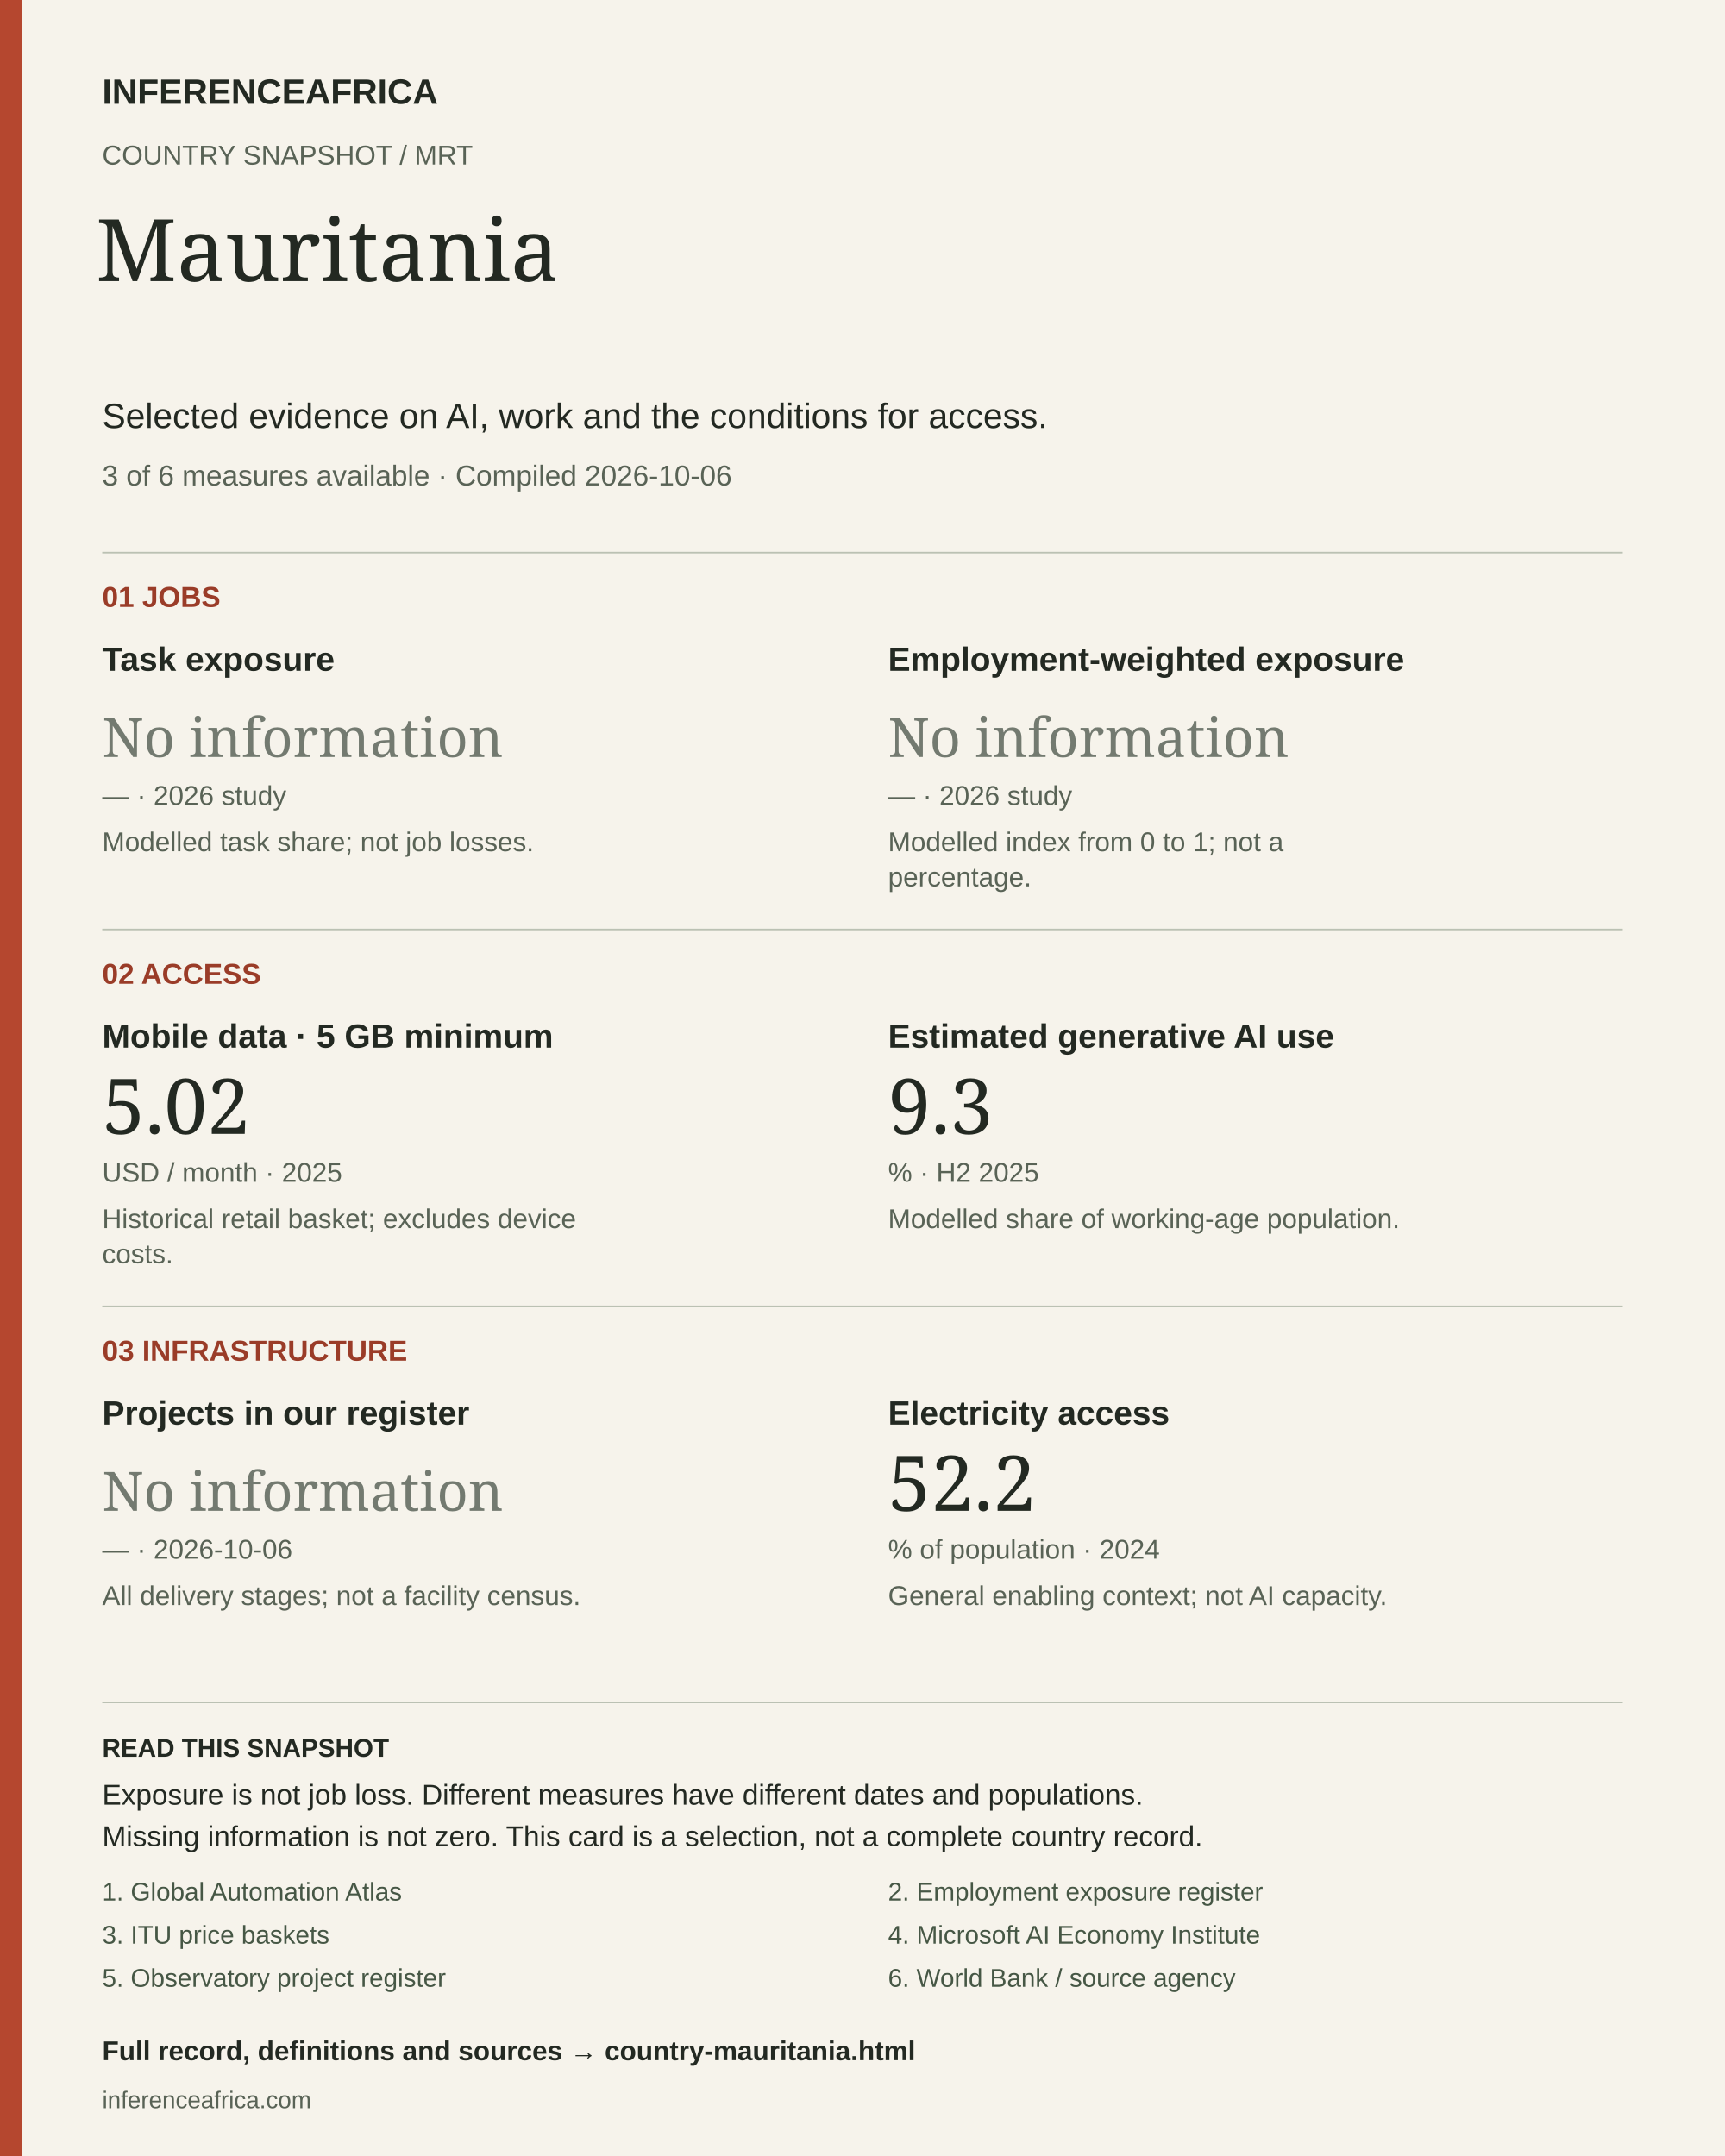
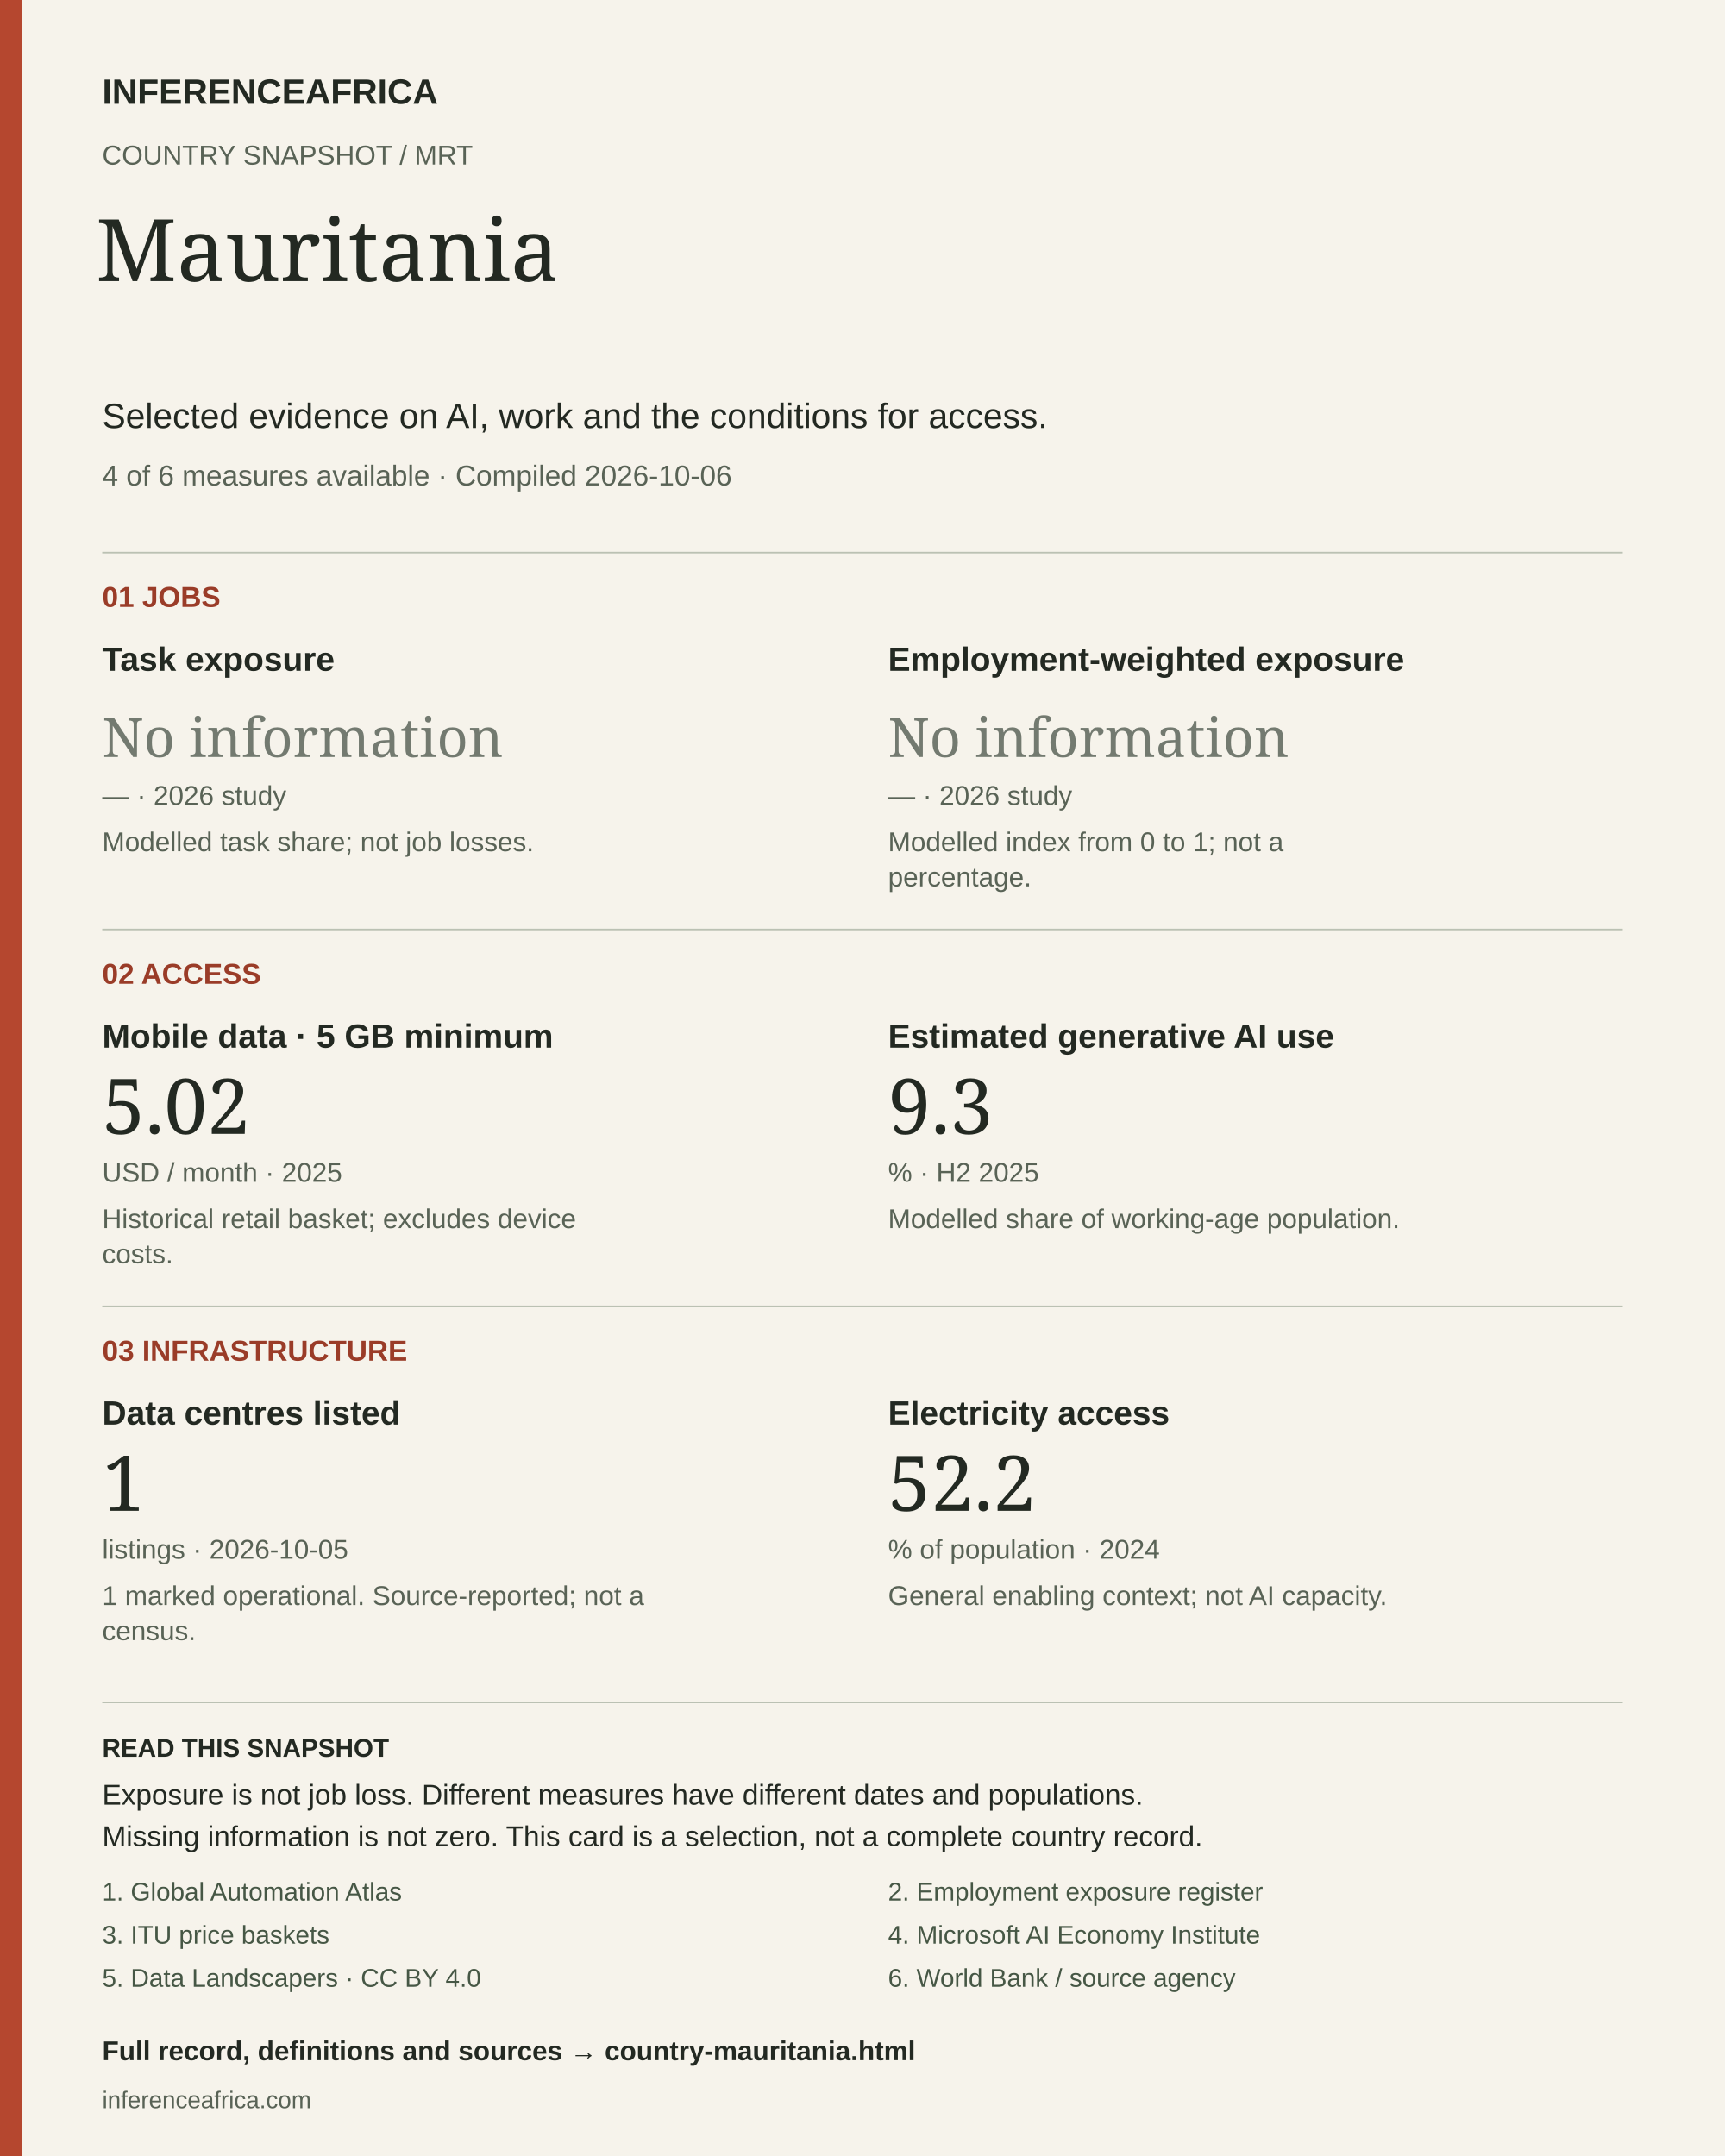
<svg xmlns="http://www.w3.org/2000/svg" width="1080" height="1350" viewBox="0 0 1080 1350" role="img" aria-labelledby="title desc">
  <rect width="1080" height="1350" fill="#f6f3eb" />
  <rect width="14" height="1350" fill="#b5472f" />
  <text x="64" y="65" font-size="22" fill="#232922" font-weight="700" font-family="Arial, sans-serif">INFERENCEAFRICA</text>
  <text x="64" y="103" font-size="17" fill="#596356" font-weight="400" font-family="Arial, sans-serif">COUNTRY SNAPSHOT  /  MRT</text>
  <text x="60" y="176" font-size="54" fill="#232922" font-weight="400" font-family="Georgia, serif">Mauritania</text>
  <text x="64" y="268" font-size="22" fill="#232922" font-weight="400" font-family="Arial, sans-serif">Selected evidence on AI, work and the conditions for access.</text>
-   <text x="64" y="304" font-size="18" fill="#596356" font-weight="400" font-family="Arial, sans-serif">3 of 6 measures available  ·  Compiled 2026-10-06</text>
+   <text x="64" y="304" font-size="18" fill="#596356" font-weight="400" font-family="Arial, sans-serif">4 of 6 measures available  ·  Compiled 2026-10-06</text>
  <line x1="64" y1="346" x2="1016" y2="346" stroke="#bbc1b3" />
  <text x="64" y="380" font-size="18" fill="#9a3c28" font-weight="700" font-family="Arial, sans-serif">01  JOBS</text>
  <text x="64" y="420" font-size="21" fill="#232922" font-weight="700" font-family="Arial, sans-serif">Task exposure</text>
  <text x="64" y="474" font-size="34" fill="#737a70" font-weight="400" font-family="Georgia, serif">No information</text>
  <text x="64" y="504" font-size="17" fill="#596356" font-weight="400" font-family="Arial, sans-serif">—  ·  2026 study</text>
  <text x="64" y="533" font-size="17" fill="#596356" font-weight="400" font-family="Arial, sans-serif">Modelled task share; not job losses.</text>
  <text x="556" y="420" font-size="21" fill="#232922" font-weight="700" font-family="Arial, sans-serif">Employment-weighted exposure</text>
  <text x="556" y="474" font-size="34" fill="#737a70" font-weight="400" font-family="Georgia, serif">No information</text>
  <text x="556" y="504" font-size="17" fill="#596356" font-weight="400" font-family="Arial, sans-serif">—  ·  2026 study</text>
  <text x="556" y="533" font-size="17" fill="#596356" font-weight="400" font-family="Arial, sans-serif">Modelled index from 0 to 1; not a</text>
  <text x="556" y="555" font-size="17" fill="#596356" font-weight="400" font-family="Arial, sans-serif">percentage.</text>
  <line x1="64" y1="582" x2="1016" y2="582" stroke="#bbc1b3" />
  <text x="64" y="616" font-size="18" fill="#9a3c28" font-weight="700" font-family="Arial, sans-serif">02  ACCESS</text>
  <text x="64" y="656" font-size="21" fill="#232922" font-weight="700" font-family="Arial, sans-serif">Mobile data · 5 GB minimum</text>
  <text x="64" y="710" font-size="48" fill="#232922" font-weight="400" font-family="Georgia, serif">5.02</text>
  <text x="64" y="740" font-size="17" fill="#596356" font-weight="400" font-family="Arial, sans-serif">USD / month  ·  2025</text>
  <text x="64" y="769" font-size="17" fill="#596356" font-weight="400" font-family="Arial, sans-serif">Historical retail basket; excludes device</text>
  <text x="64" y="791" font-size="17" fill="#596356" font-weight="400" font-family="Arial, sans-serif">costs.</text>
  <text x="556" y="656" font-size="21" fill="#232922" font-weight="700" font-family="Arial, sans-serif">Estimated generative AI use</text>
  <text x="556" y="710" font-size="48" fill="#232922" font-weight="400" font-family="Georgia, serif">9.3</text>
  <text x="556" y="740" font-size="17" fill="#596356" font-weight="400" font-family="Arial, sans-serif">%  ·  H2 2025</text>
  <text x="556" y="769" font-size="17" fill="#596356" font-weight="400" font-family="Arial, sans-serif">Modelled share of working-age population.</text>
  <line x1="64" y1="818" x2="1016" y2="818" stroke="#bbc1b3" />
  <text x="64" y="852" font-size="18" fill="#9a3c28" font-weight="700" font-family="Arial, sans-serif">03  INFRASTRUCTURE</text>
-   <text x="64" y="892" font-size="21" fill="#232922" font-weight="700" font-family="Arial, sans-serif">Projects in our register</text>
-   <text x="64" y="946" font-size="34" fill="#737a70" font-weight="400" font-family="Georgia, serif">No information</text>
-   <text x="64" y="976" font-size="17" fill="#596356" font-weight="400" font-family="Arial, sans-serif">—  ·  2026-10-06</text>
-   <text x="64" y="1005" font-size="17" fill="#596356" font-weight="400" font-family="Arial, sans-serif">All delivery stages; not a facility census.</text>
+   <text x="64" y="892" font-size="21" fill="#232922" font-weight="700" font-family="Arial, sans-serif">Data centres listed</text>
+   <text x="64" y="946" font-size="48" fill="#232922" font-weight="400" font-family="Georgia, serif">1</text>
+   <text x="64" y="976" font-size="17" fill="#596356" font-weight="400" font-family="Arial, sans-serif">listings  ·  2026-10-05</text>
+   <text x="64" y="1005" font-size="17" fill="#596356" font-weight="400" font-family="Arial, sans-serif">1 marked operational. Source-reported; not a</text>
+   <text x="64" y="1027" font-size="17" fill="#596356" font-weight="400" font-family="Arial, sans-serif">census.</text>
  <text x="556" y="892" font-size="21" fill="#232922" font-weight="700" font-family="Arial, sans-serif">Electricity access</text>
  <text x="556" y="946" font-size="48" fill="#232922" font-weight="400" font-family="Georgia, serif">52.2</text>
  <text x="556" y="976" font-size="17" fill="#596356" font-weight="400" font-family="Arial, sans-serif">% of population  ·  2024</text>
  <text x="556" y="1005" font-size="17" fill="#596356" font-weight="400" font-family="Arial, sans-serif">General enabling context; not AI capacity.</text>
  <line x1="64" y1="1066" x2="1016" y2="1066" stroke="#bbc1b3" />
  <text x="64" y="1100" font-size="16" fill="#232922" font-weight="700" font-family="Arial, sans-serif">READ THIS SNAPSHOT</text>
  <text x="64" y="1130" font-size="18" fill="#232922" font-weight="400" font-family="Arial, sans-serif">Exposure is not job loss. Different measures have different dates and populations.</text>
  <text x="64" y="1156" font-size="18" fill="#232922" font-weight="400" font-family="Arial, sans-serif">Missing information is not zero. This card is a selection, not a complete country record.</text>
  <a href="https://inferenceafrica.com/data/jobs-atlas-exposure.csv">
    <text x="64" y="1190" font-size="16" fill="#465745" font-weight="400" font-family="Arial, sans-serif">1. Global Automation Atlas</text>
  </a>
  <a href="https://inferenceafrica.com/data/jobs-exposure.csv">
    <text x="556" y="1190" font-size="16" fill="#465745" font-weight="400" font-family="Arial, sans-serif">2. Employment exposure register</text>
  </a>
  <a href="https://www.itu.int/en/ITU-D/Statistics/Documents/ICT_Prices/ITU_ICTPriceBaskets_2008-2025.xlsx">
    <text x="64" y="1217" font-size="16" fill="#465745" font-weight="400" font-family="Arial, sans-serif">3. ITU price baskets</text>
  </a>
  <a href="https://www.microsoft.com/en-us/research/wp-content/uploads/2026/01/Microsoft-AI-Diffusion-Report-January-2026.pdf">
    <text x="556" y="1217" font-size="16" fill="#465745" font-weight="400" font-family="Arial, sans-serif">4. Microsoft AI Economy Institute</text>
  </a>
-   <a href="https://inferenceafrica.com/data/infra-projects.csv">
-     <text x="64" y="1244" font-size="16" fill="#465745" font-weight="400" font-family="Arial, sans-serif">5. Observatory project register</text>
+   <a href="https://corpus.data-landscapers.io/datasets/data-centres/">
+     <text x="64" y="1244" font-size="16" fill="#465745" font-weight="400" font-family="Arial, sans-serif">5. Data Landscapers · CC BY 4.0</text>
  </a>
  <a href="https://api.worldbank.org/v2/country/MRT/indicator/EG.ELC.ACCS.ZS?format=json&amp;mrnev=1&amp;per_page=100">
    <text x="556" y="1244" font-size="16" fill="#465745" font-weight="400" font-family="Arial, sans-serif">6. World Bank / source agency</text>
  </a>
  <a href="https://inferenceafrica.com/country-mauritania.html">
    <text x="64" y="1290" font-size="17" fill="#232922" font-weight="700" font-family="Arial, sans-serif">Full record, definitions and sources → country-mauritania.html</text>
  </a>
  <text x="64" y="1320" font-size="15" fill="#596356" font-weight="400" font-family="Arial, sans-serif">inferenceafrica.com</text>
</svg>
